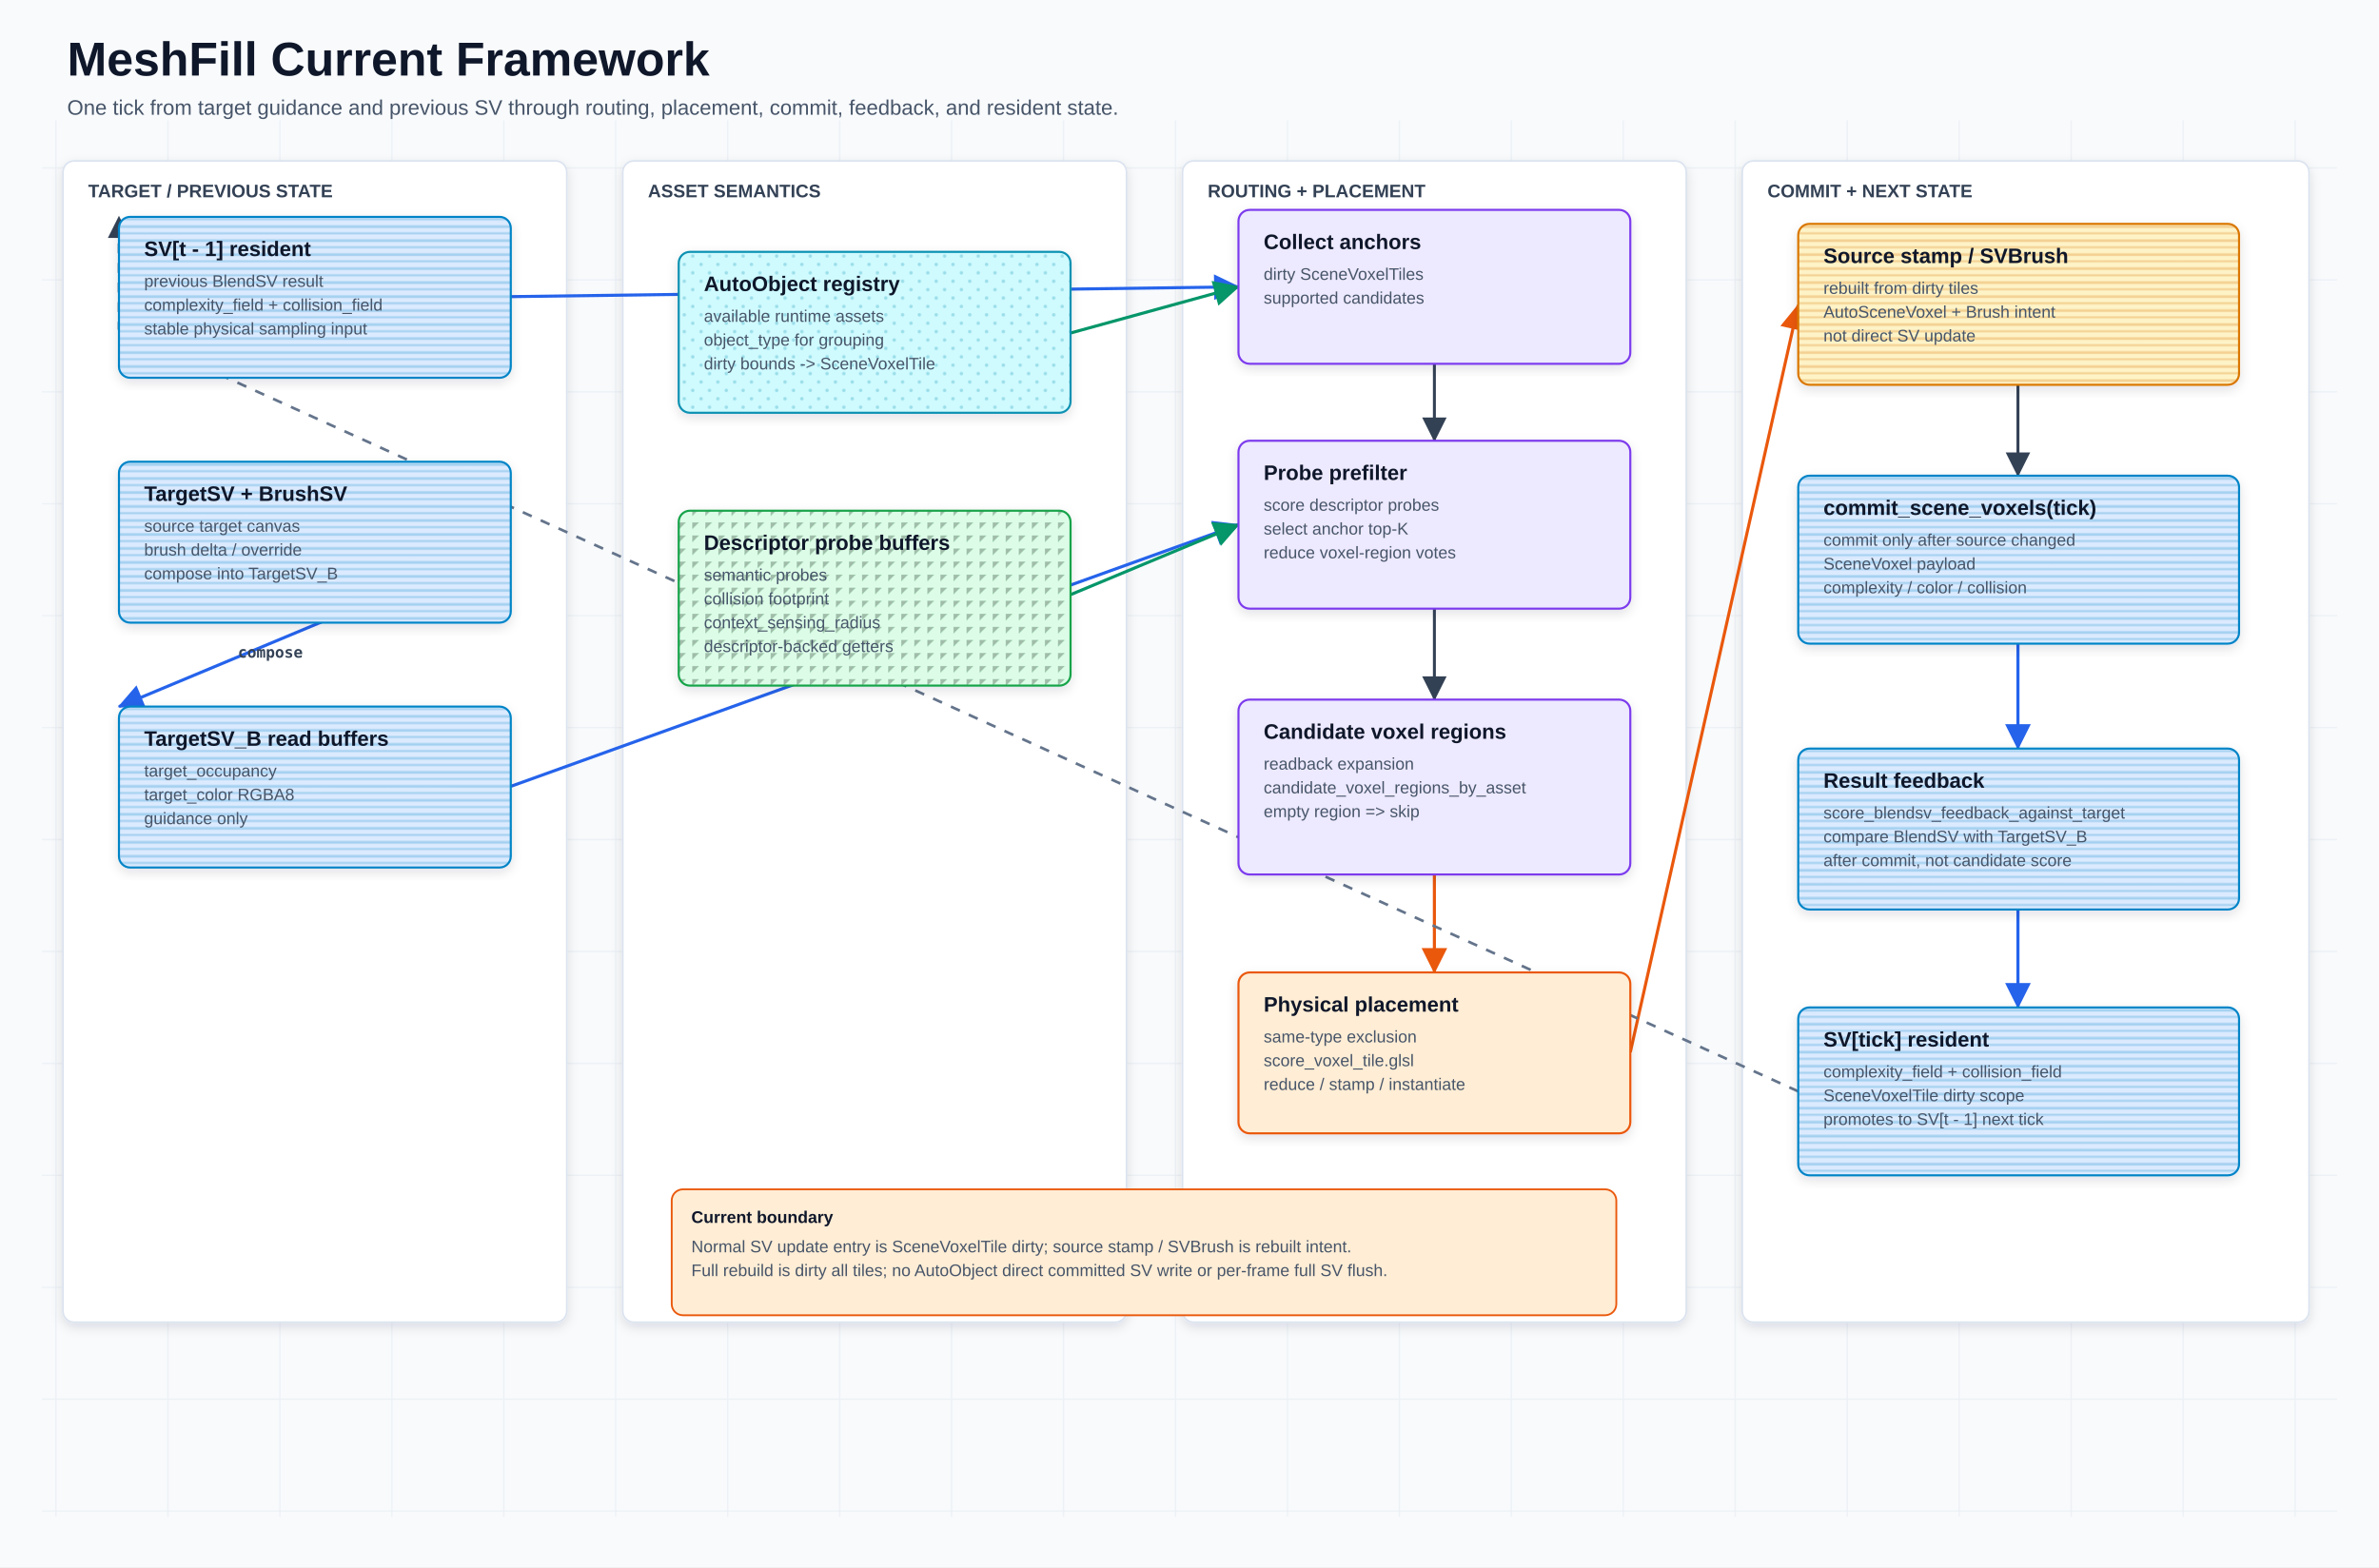
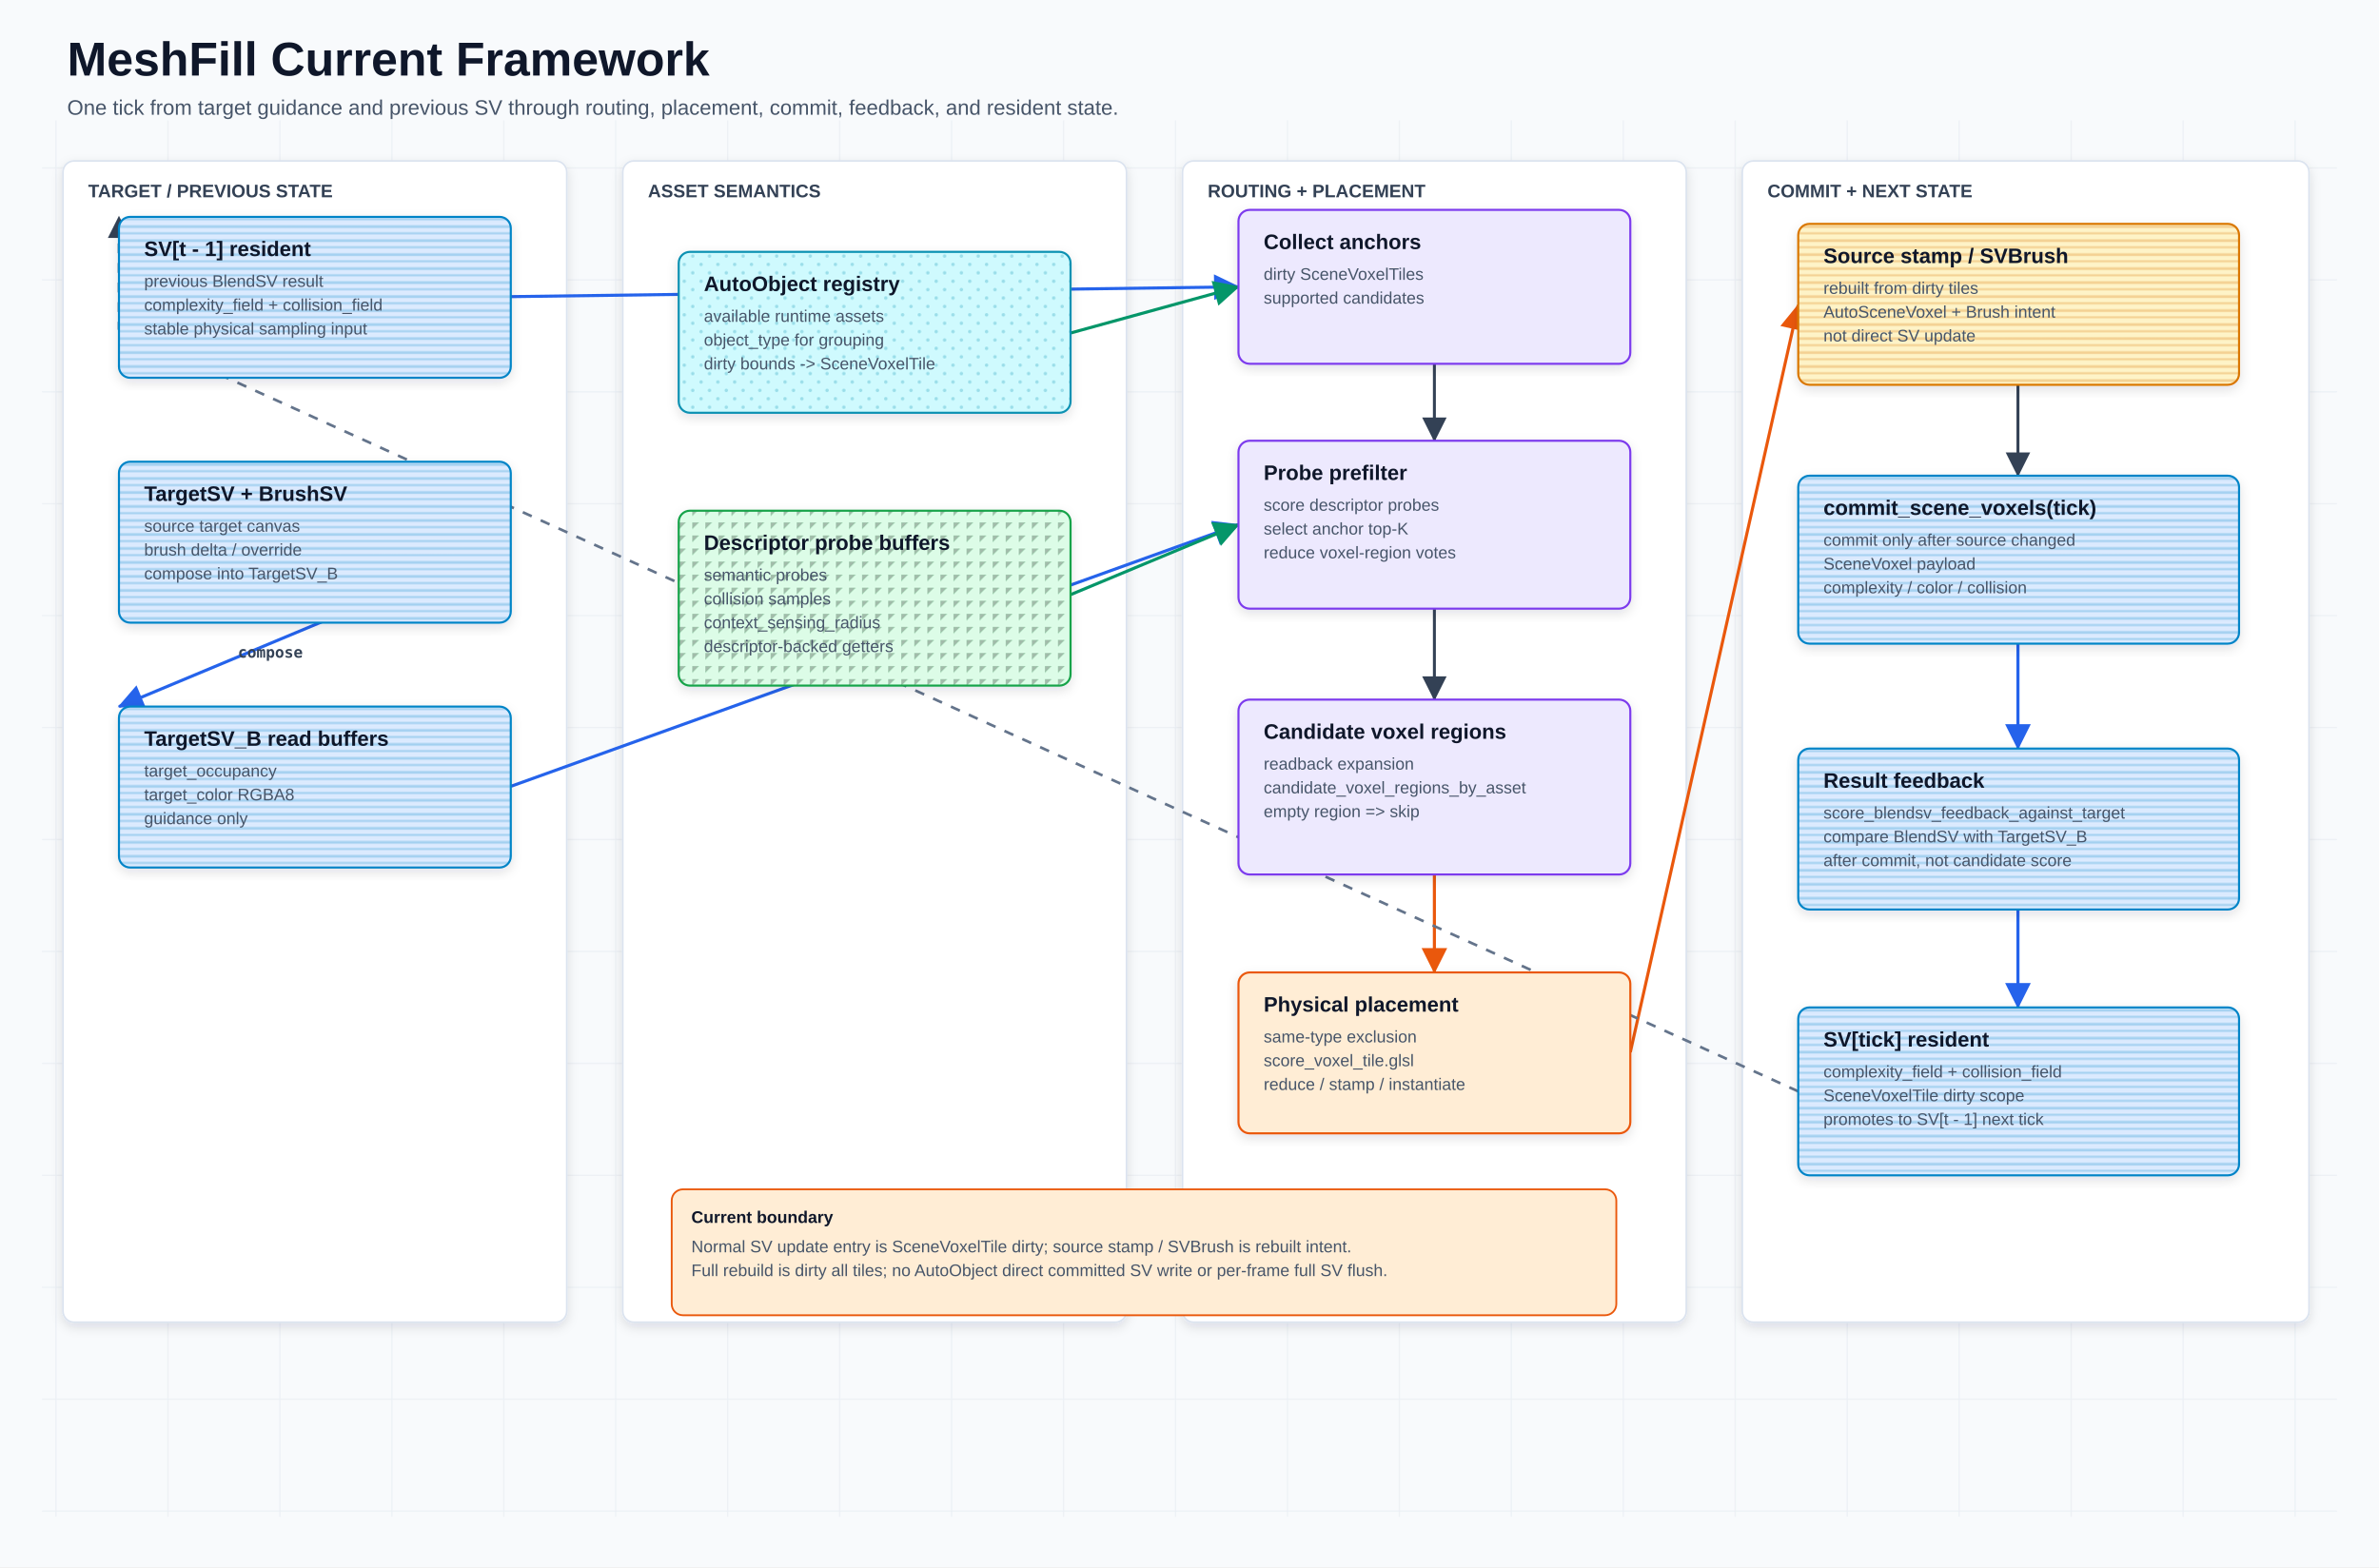
<svg xmlns="http://www.w3.org/2000/svg" width="1700" height="1120" viewBox="0 0 1700 1120" role="img" aria-labelledby="title desc">
  <defs>
    <marker id="arrow" viewBox="0 0 12 12" refX="10.5" refY="6" markerWidth="10" markerHeight="10" orient="auto">
      <path d="M1,1 L11,6 L1,11 Z" fill="#334155" />
    </marker>
    <marker id="arrow-blue" viewBox="0 0 12 12" refX="10.5" refY="6" markerWidth="10" markerHeight="10" orient="auto">
      <path d="M1,1 L11,6 L1,11 Z" fill="#2563eb" />
    </marker>
    <marker id="arrow-green" viewBox="0 0 12 12" refX="10.5" refY="6" markerWidth="10" markerHeight="10" orient="auto">
      <path d="M1,1 L11,6 L1,11 Z" fill="#059669" />
    </marker>
    <marker id="arrow-orange" viewBox="0 0 12 12" refX="10.5" refY="6" markerWidth="10" markerHeight="10" orient="auto">
      <path d="M1,1 L11,6 L1,11 Z" fill="#ea580c" />
    </marker>
    <filter id="shadow" x="-8%" y="-8%" width="116%" height="116%">
      <feDropShadow dx="0" dy="3" stdDeviation="4" flood-color="#0f172a" flood-opacity="0.12" />
    </filter>
    <pattern id="autoobject-dot-bg" patternUnits="userSpaceOnUse" width="12" height="12">
      <rect width="12" height="12" fill="#cffafe" />
      <circle cx="3" cy="3" r="1.25" fill="#0891b2" opacity="0.256" />
      <circle cx="9" cy="9" r="1.25" fill="#0891b2" opacity="0.256" />
    </pattern>
    <pattern id="descriptor-grid" patternUnits="userSpaceOnUse" width="9.333" height="9.333">
      <rect width="9.333" height="9.333" fill="#dcfce7" />
      <path d="M4.667 0H0V4.667" stroke="#16a34a" stroke-width="0.333" opacity="0.258" />
      <path d="M0 4.667L4.667 0" stroke="#16a34a" stroke-width="0.333" opacity="0.258" />
    </pattern>
    <pattern id="sv-stripe-blue" patternUnits="userSpaceOnUse" width="10" height="10">
      <rect width="10" height="10" fill="#dbeafe" />
      <rect y="1" width="10" height="2" fill="#0284c7" opacity="0.235" />
      <rect y="6" width="10" height="1.5" fill="#0284c7" opacity="0.235" />
    </pattern>
    <pattern id="sv-stripe-amber" patternUnits="userSpaceOnUse" width="10" height="10">
      <rect width="10" height="10" fill="#fef3c7" />
      <rect y="1" width="10" height="2" fill="#d97706" opacity="0.264" />
      <rect y="6" width="10" height="1.5" fill="#d97706" opacity="0.264" />
    </pattern>
    <pattern id="note-hatch" patternUnits="userSpaceOnUse" width="10" height="10" patternTransform="rotate(45)">
      <rect width="10" height="10" fill="#f1f5f9" />
      <rect x="0" y="0" width="10" height="2" fill="#64748b" opacity="0.362" />
    </pattern>
  </defs>
  <style>
    :root { color-scheme: light; }
    .bg { fill: #f8fafc; }
    .grid { stroke: #e2e8f0; stroke-width: 1; opacity: 0.7; }
    .title { fill: #0f172a; font: 700 34px "Segoe UI", "Microsoft YaHei", Arial, sans-serif; letter-spacing: 0; }
    .subtitle { fill: #475569; font: 500 15px "Segoe UI", "Microsoft YaHei", Arial, sans-serif; letter-spacing: 0; }
    .lane-title { fill: #334155; font: 700 13px "Segoe UI", "Microsoft YaHei", Arial, sans-serif; letter-spacing: 0; }
    .node-title { fill: #0f172a; font: 700 15px "Segoe UI", "Microsoft YaHei", Arial, sans-serif; letter-spacing: 0; }
    .small { fill: #475569; font: 500 12px "Segoe UI", "Microsoft YaHei", Arial, sans-serif; letter-spacing: 0; }
    .mono { fill: #334155; font: 600 11px Consolas, "Cascadia Mono", monospace; letter-spacing: 0; }
    .note-text { fill: #0f172a; font: 600 12px "Segoe UI", "Microsoft YaHei", Arial, sans-serif; letter-spacing: 0; }
    .lane { fill: #ffffff; stroke: #dbe3ef; stroke-width: 1.2; filter: url(#shadow); }
    .node { stroke-width: 1.5; filter: url(#shadow); }
    .edge { stroke: #334155; stroke-width: 2.1; fill: none; marker-end: url(#arrow); }
    .edge-blue { stroke: #2563eb; stroke-width: 2.2; fill: none; marker-end: url(#arrow-blue); }
    .edge-green { stroke: #059669; stroke-width: 2.2; fill: none; marker-end: url(#arrow-green); }
    .edge-orange { stroke: #ea580c; stroke-width: 2.2; fill: none; marker-end: url(#arrow-orange); }
    .edge-dash { stroke: #64748b; stroke-width: 1.9; fill: none; stroke-dasharray: 7 7; marker-end: url(#arrow); }
    .edge-warn { stroke: #dc2626; stroke-width: 2; fill: none; stroke-dasharray: 8 6; marker-end: url(#arrow); }
  </style>
  <rect class="bg" x="0" y="0" width="1700" height="1120" />
  <g opacity="0.65">
    <line class="grid" x1="40" y1="86" x2="40" y2="1084" />
    <line class="grid" x1="120" y1="86" x2="120" y2="1084" />
    <line class="grid" x1="200" y1="86" x2="200" y2="1084" />
    <line class="grid" x1="280" y1="86" x2="280" y2="1084" />
    <line class="grid" x1="360" y1="86" x2="360" y2="1084" />
    <line class="grid" x1="440" y1="86" x2="440" y2="1084" />
    <line class="grid" x1="520" y1="86" x2="520" y2="1084" />
    <line class="grid" x1="600" y1="86" x2="600" y2="1084" />
    <line class="grid" x1="680" y1="86" x2="680" y2="1084" />
    <line class="grid" x1="760" y1="86" x2="760" y2="1084" />
    <line class="grid" x1="840" y1="86" x2="840" y2="1084" />
    <line class="grid" x1="920" y1="86" x2="920" y2="1084" />
    <line class="grid" x1="1000" y1="86" x2="1000" y2="1084" />
    <line class="grid" x1="1080" y1="86" x2="1080" y2="1084" />
    <line class="grid" x1="1160" y1="86" x2="1160" y2="1084" />
    <line class="grid" x1="1240" y1="86" x2="1240" y2="1084" />
    <line class="grid" x1="1320" y1="86" x2="1320" y2="1084" />
    <line class="grid" x1="1400" y1="86" x2="1400" y2="1084" />
    <line class="grid" x1="1480" y1="86" x2="1480" y2="1084" />
    <line class="grid" x1="1560" y1="86" x2="1560" y2="1084" />
    <line class="grid" x1="1640" y1="86" x2="1640" y2="1084" />
    <line class="grid" x1="30" y1="120" x2="1670" y2="120" />
    <line class="grid" x1="30" y1="200" x2="1670" y2="200" />
    <line class="grid" x1="30" y1="280" x2="1670" y2="280" />
    <line class="grid" x1="30" y1="360" x2="1670" y2="360" />
    <line class="grid" x1="30" y1="440" x2="1670" y2="440" />
    <line class="grid" x1="30" y1="520" x2="1670" y2="520" />
    <line class="grid" x1="30" y1="600" x2="1670" y2="600" />
    <line class="grid" x1="30" y1="680" x2="1670" y2="680" />
    <line class="grid" x1="30" y1="760" x2="1670" y2="760" />
    <line class="grid" x1="30" y1="840" x2="1670" y2="840" />
    <line class="grid" x1="30" y1="920" x2="1670" y2="920" />
    <line class="grid" x1="30" y1="1000" x2="1670" y2="1000" />
    <line class="grid" x1="30" y1="1080" x2="1670" y2="1080" />
  </g>
  <text class="title" x="48" y="54">MeshFill Current Framework</text>
  <text class="subtitle" x="48" y="82">One tick from target guidance and previous SV through routing, placement, commit, feedback, and resident state.</text>
  <g>
    <rect class="lane" x="45" y="115" width="360" height="830" rx="8" />
    <text class="lane-title" x="63" y="141">TARGET / PREVIOUS STATE</text>
    <rect class="lane" x="445" y="115" width="360" height="830" rx="8" />
    <text class="lane-title" x="463" y="141">ASSET SEMANTICS</text>
    <rect class="lane" x="845" y="115" width="360" height="830" rx="8" />
    <text class="lane-title" x="863" y="141">ROUTING + PLACEMENT</text>
    <rect class="lane" x="1245" y="115" width="405" height="830" rx="8" />
    <text class="lane-title" x="1263" y="141">COMMIT + NEXT STATE</text>
  </g>
  <g>
    <path class="edge-blue" d="M 365 212 L 885 205" />
    <path class="edge-blue" d="M 365 562 L 885 375" />
    <path class="edge-green" d="M 765 238 L 885 205" />
    <path class="edge-green" d="M 765 425 L 885 375" />
    <path class="edge" d="M 1025 260 L 1025 315" />
    <path class="edge" d="M 1025 435 L 1025 500" />
    <path class="edge-orange" d="M 1025 625 L 1025 695" />
    <path class="edge-orange" d="M 1165 752 L 1285 218" />
    <path class="edge" d="M 1442 275 L 1442 340" />
    <path class="edge-blue" d="M 1442 460 L 1442 535" />
    <path class="edge-blue" d="M 1442 650 L 1442 720" />
    <path class="edge-dash" d="M 1285 780 L 85 235 L 85 155" />
    <text class="mono" x="720" y="865">next tick</text>
    <path class="edge-blue" d="M 365 388 L 85 505" />
    <text class="mono" x="170" y="470">compose</text>
  </g>
  <g>
    <g id="sv[t---1]-resident">
      <rect class="node" x="85" y="155" width="280" height="115" rx="8" fill="url(#sv-stripe-blue)" stroke="#0284c7" />
      <text class="node-title" x="103" y="183">SV[t - 1] resident</text>
      <text class="small">
        <tspan x="103" y="205">previous BlendSV result</tspan>
        <tspan x="103" y="222">complexity_field + collision_field</tspan>
        <tspan x="103" y="239">stable physical sampling input</tspan>
      </text>
    </g>
    <g id="targetsv-+-brushsv">
      <rect class="node" x="85" y="330" width="280" height="115" rx="8" fill="url(#sv-stripe-blue)" stroke="#0284c7" />
      <text class="node-title" x="103" y="358">TargetSV + BrushSV</text>
      <text class="small">
        <tspan x="103" y="380">source target canvas</tspan>
        <tspan x="103" y="397">brush delta / override</tspan>
        <tspan x="103" y="414">compose into TargetSV_B</tspan>
      </text>
    </g>
    <g id="targetsv_b-read-buffers">
      <rect class="node" x="85" y="505" width="280" height="115" rx="8" fill="url(#sv-stripe-blue)" stroke="#0284c7" />
      <text class="node-title" x="103" y="533">TargetSV_B read buffers</text>
      <text class="small">
        <tspan x="103" y="555">target_occupancy</tspan>
        <tspan x="103" y="572">target_color RGBA8</tspan>
        <tspan x="103" y="589">guidance only</tspan>
      </text>
    </g>
    <g id="autoobject-registry">
      <rect class="node" x="485" y="180" width="280" height="115" rx="8" fill="url(#autoobject-dot-bg)" stroke="#0891b2" />
      <text class="node-title" x="503" y="208">AutoObject registry</text>
      <text class="small">
        <tspan x="503" y="230">available runtime assets</tspan>
        <tspan x="503" y="247">object_type for grouping</tspan>
        <tspan x="503" y="264">dirty bounds -&gt; SceneVoxelTile</tspan>
      </text>
    </g>
    <g id="descriptor-probe-buffers">
      <rect class="node" x="485" y="365" width="280" height="125" rx="8" fill="url(#descriptor-grid)" stroke="#16a34a" />
      <text class="node-title" x="503" y="393">Descriptor probe buffers</text>
      <text class="small">
        <tspan x="503" y="415">semantic probes</tspan>
-         <tspan x="503" y="432">collision footprint</tspan>
+         <tspan x="503" y="432">collision samples</tspan>
        <tspan x="503" y="449">context_sensing_radius</tspan>
        <tspan x="503" y="466">descriptor-backed getters</tspan>
      </text>
    </g>
    <g id="collect-anchors">
      <rect class="node" x="885" y="150" width="280" height="110" rx="8" fill="#ede9fe" stroke="#7c3aed" />
      <text class="node-title" x="903" y="178">Collect anchors</text>
      <text class="small">
        <tspan x="903" y="200">dirty SceneVoxelTiles</tspan>
        <tspan x="903" y="217">supported candidates</tspan>
      </text>
    </g>
    <g id="probe-prefilter">
      <rect class="node" x="885" y="315" width="280" height="120" rx="8" fill="#ede9fe" stroke="#7c3aed" />
      <text class="node-title" x="903" y="343">Probe prefilter</text>
      <text class="small">
        <tspan x="903" y="365">score descriptor probes</tspan>
        <tspan x="903" y="382">select anchor top-K</tspan>
        <tspan x="903" y="399">reduce voxel-region votes</tspan>
      </text>
    </g>
    <g id="candidate-voxel-regions">
      <rect class="node" x="885" y="500" width="280" height="125" rx="8" fill="#ede9fe" stroke="#7c3aed" />
      <text class="node-title" x="903" y="528">Candidate voxel regions</text>
      <text class="small">
        <tspan x="903" y="550">readback expansion</tspan>
        <tspan x="903" y="567">candidate_voxel_regions_by_asset</tspan>
        <tspan x="903" y="584">empty region =&gt; skip</tspan>
      </text>
    </g>
    <g id="physical-placement">
      <rect class="node" x="885" y="695" width="280" height="115" rx="8" fill="#ffedd5" stroke="#ea580c" />
      <text class="node-title" x="903" y="723">Physical placement</text>
      <text class="small">
        <tspan x="903" y="745">same-type exclusion</tspan>
        <tspan x="903" y="762">score_voxel_tile.glsl</tspan>
        <tspan x="903" y="779">reduce / stamp / instantiate</tspan>
      </text>
    </g>
    <g id="source-write-streams">
      <rect class="node" x="1285" y="160" width="315" height="115" rx="8" fill="url(#sv-stripe-amber)" stroke="#d97706" />
      <text class="node-title" x="1303" y="188">Source stamp / SVBrush</text>
      <text class="small">
        <tspan x="1303" y="210">rebuilt from dirty tiles</tspan>
        <tspan x="1303" y="227">AutoSceneVoxel + Brush intent</tspan>
        <tspan x="1303" y="244">not direct SV update</tspan>
      </text>
    </g>
    <g id="commit_scene_voxels(tick)">
      <rect class="node" x="1285" y="340" width="315" height="120" rx="8" fill="url(#sv-stripe-blue)" stroke="#0284c7" />
      <text class="node-title" x="1303" y="368">commit_scene_voxels(tick)</text>
      <text class="small">
        <tspan x="1303" y="390">commit only after source changed</tspan>
        <tspan x="1303" y="407">SceneVoxel payload</tspan>
        <tspan x="1303" y="424">complexity / color / collision</tspan>
      </text>
    </g>
    <g id="result-feedback">
      <rect class="node" x="1285" y="535" width="315" height="115" rx="8" fill="url(#sv-stripe-blue)" stroke="#0284c7" />
      <text class="node-title" x="1303" y="563">Result feedback</text>
      <text class="small">
        <tspan x="1303" y="585">score_blendsv_feedback_against_target</tspan>
        <tspan x="1303" y="602">compare BlendSV with TargetSV_B</tspan>
        <tspan x="1303" y="619">after commit, not candidate score</tspan>
      </text>
    </g>
    <g id="sv[tick]-resident">
      <rect class="node" x="1285" y="720" width="315" height="120" rx="8" fill="url(#sv-stripe-blue)" stroke="#0284c7" />
      <text class="node-title" x="1303" y="748">SV[tick] resident</text>
      <text class="small">
        <tspan x="1303" y="770">complexity_field + collision_field</tspan>
        <tspan x="1303" y="787">SceneVoxelTile dirty scope</tspan>
        <tspan x="1303" y="804">promotes to SV[t - 1] next tick</tspan>
      </text>
    </g>
  </g>
  <g>
    <g>
      <rect x="480" y="850" width="675" height="90" rx="8" fill="#ffedd5" stroke="#ea580c" stroke-width="1.3" />
      <text class="note-text" x="494" y="874">Current boundary</text>
      <text class="small">
        <tspan x="494" y="895">Normal SV update entry is SceneVoxelTile dirty; source stamp / SVBrush is rebuilt intent.</tspan>
        <tspan x="494" y="912">Full rebuild is dirty all tiles; no AutoObject direct committed SV write or per-frame full SV flush.</tspan>
      </text>
    </g>
  </g>
</svg>
